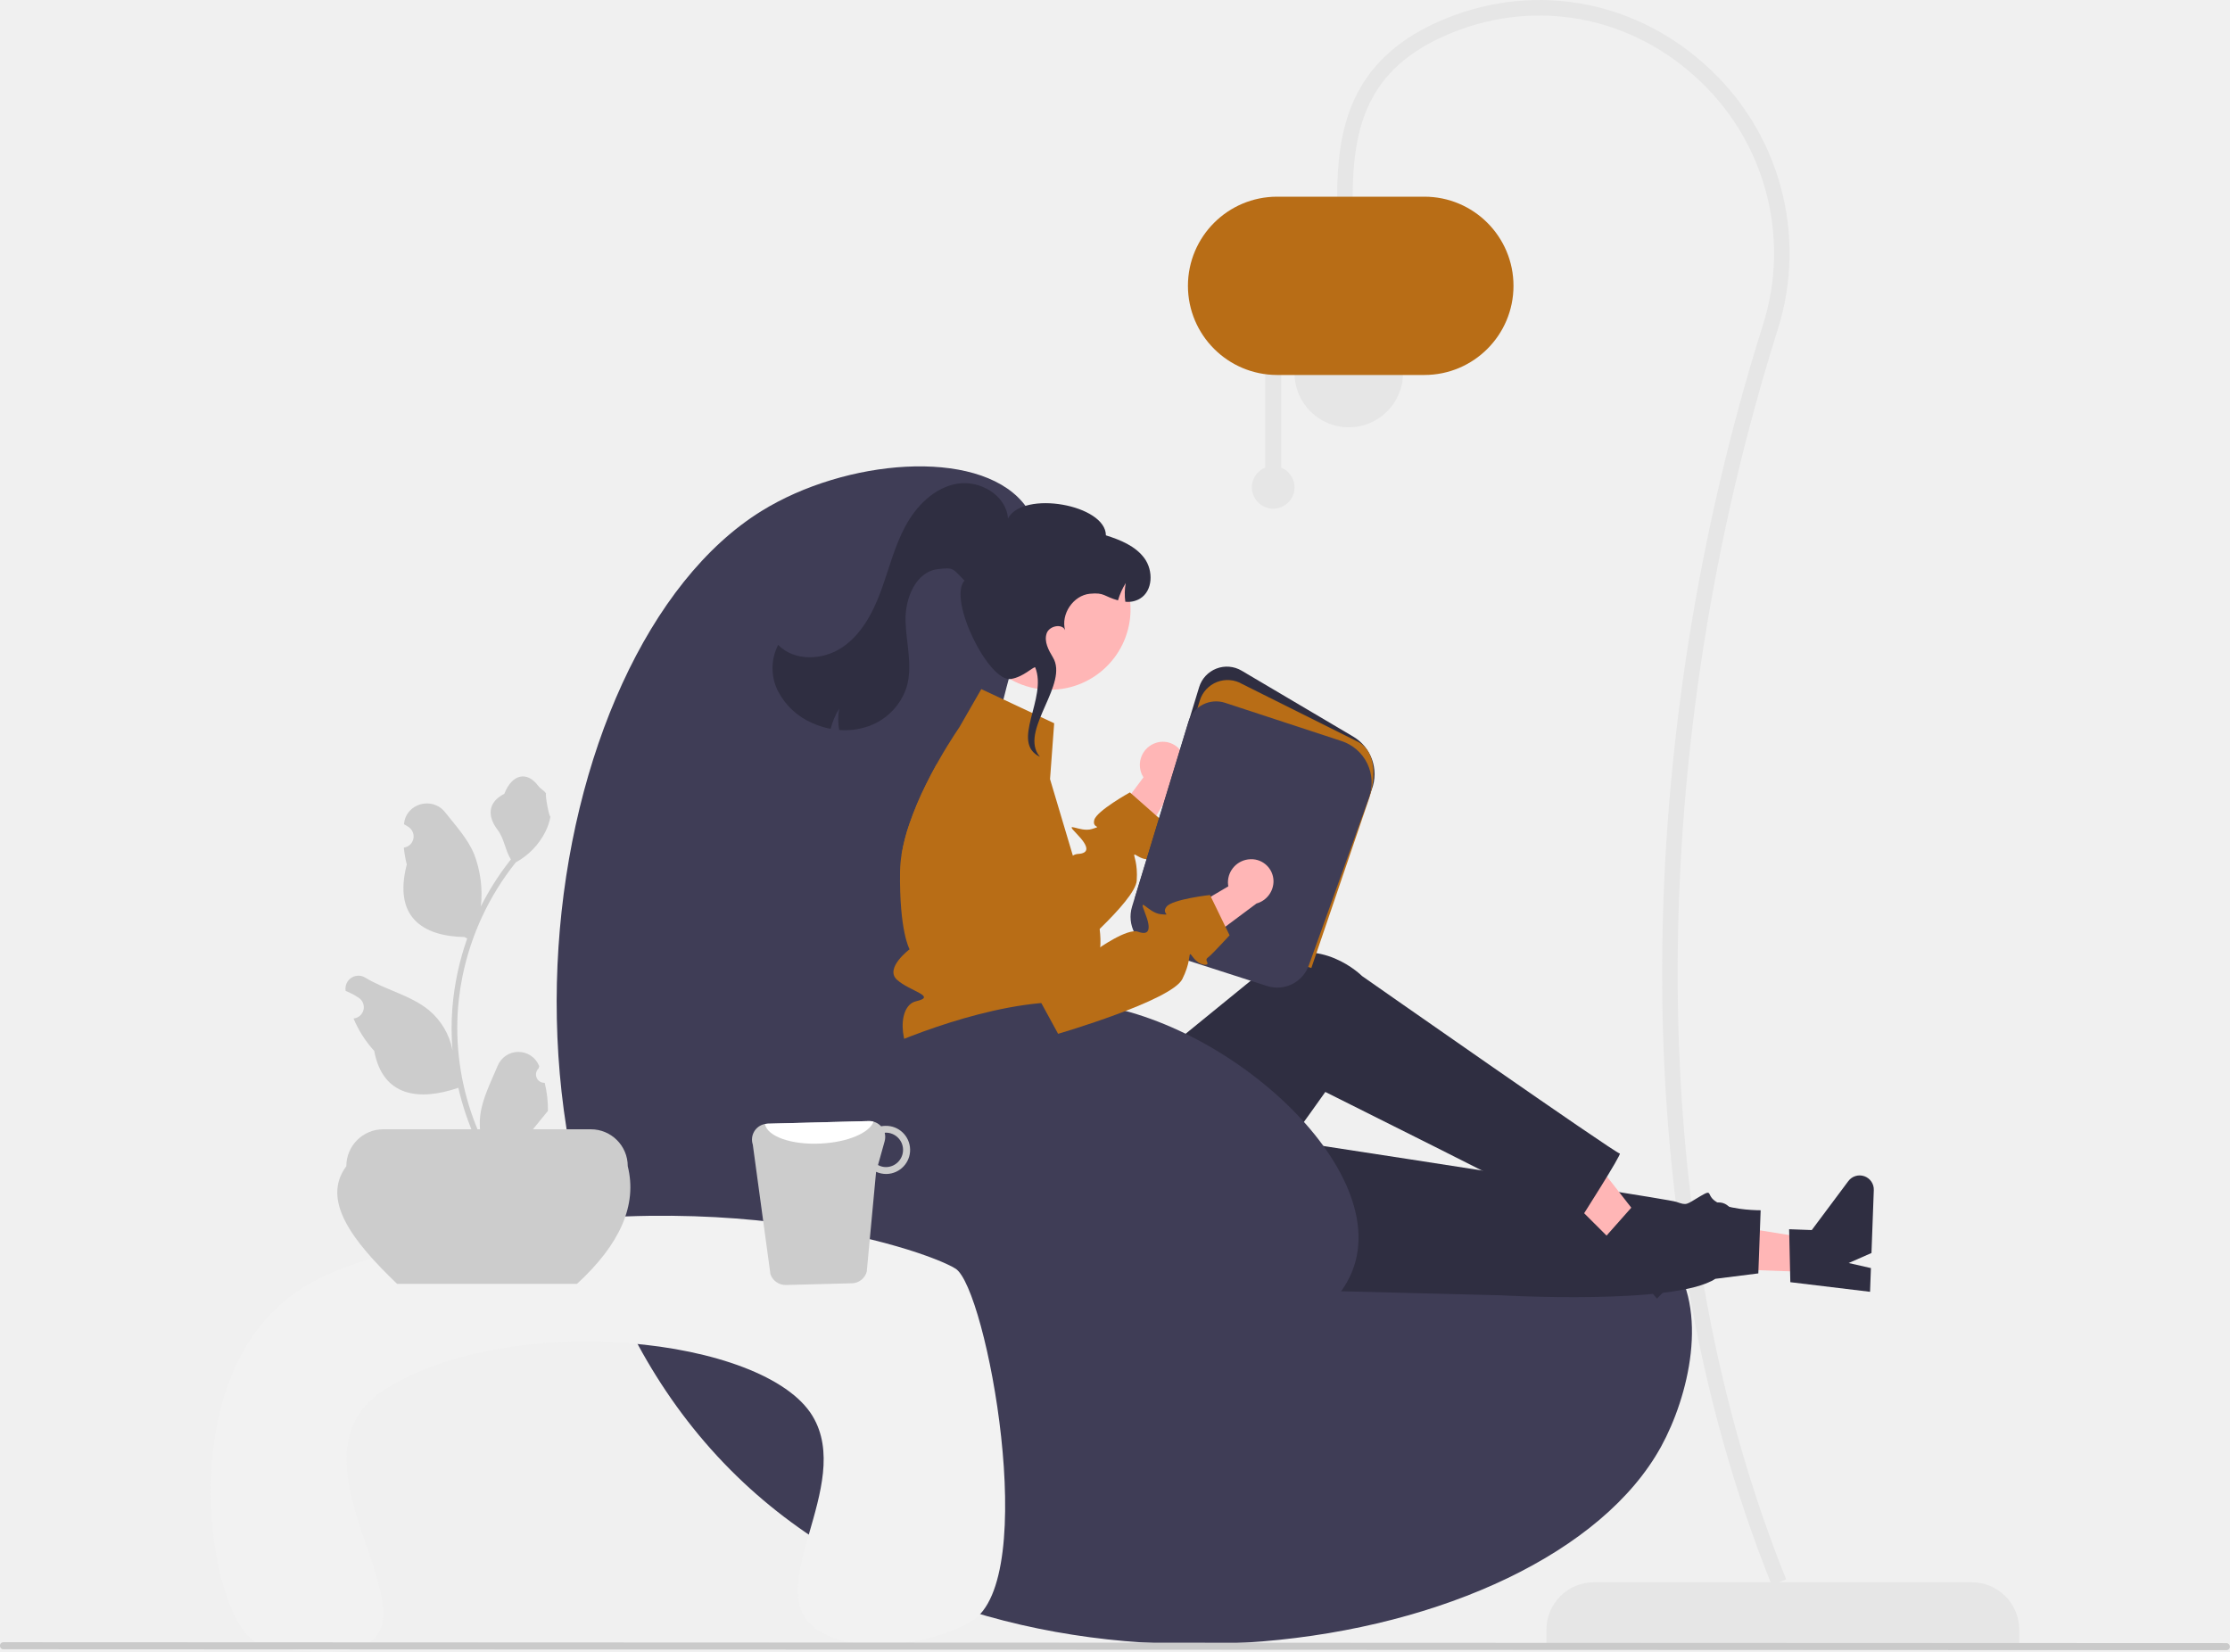
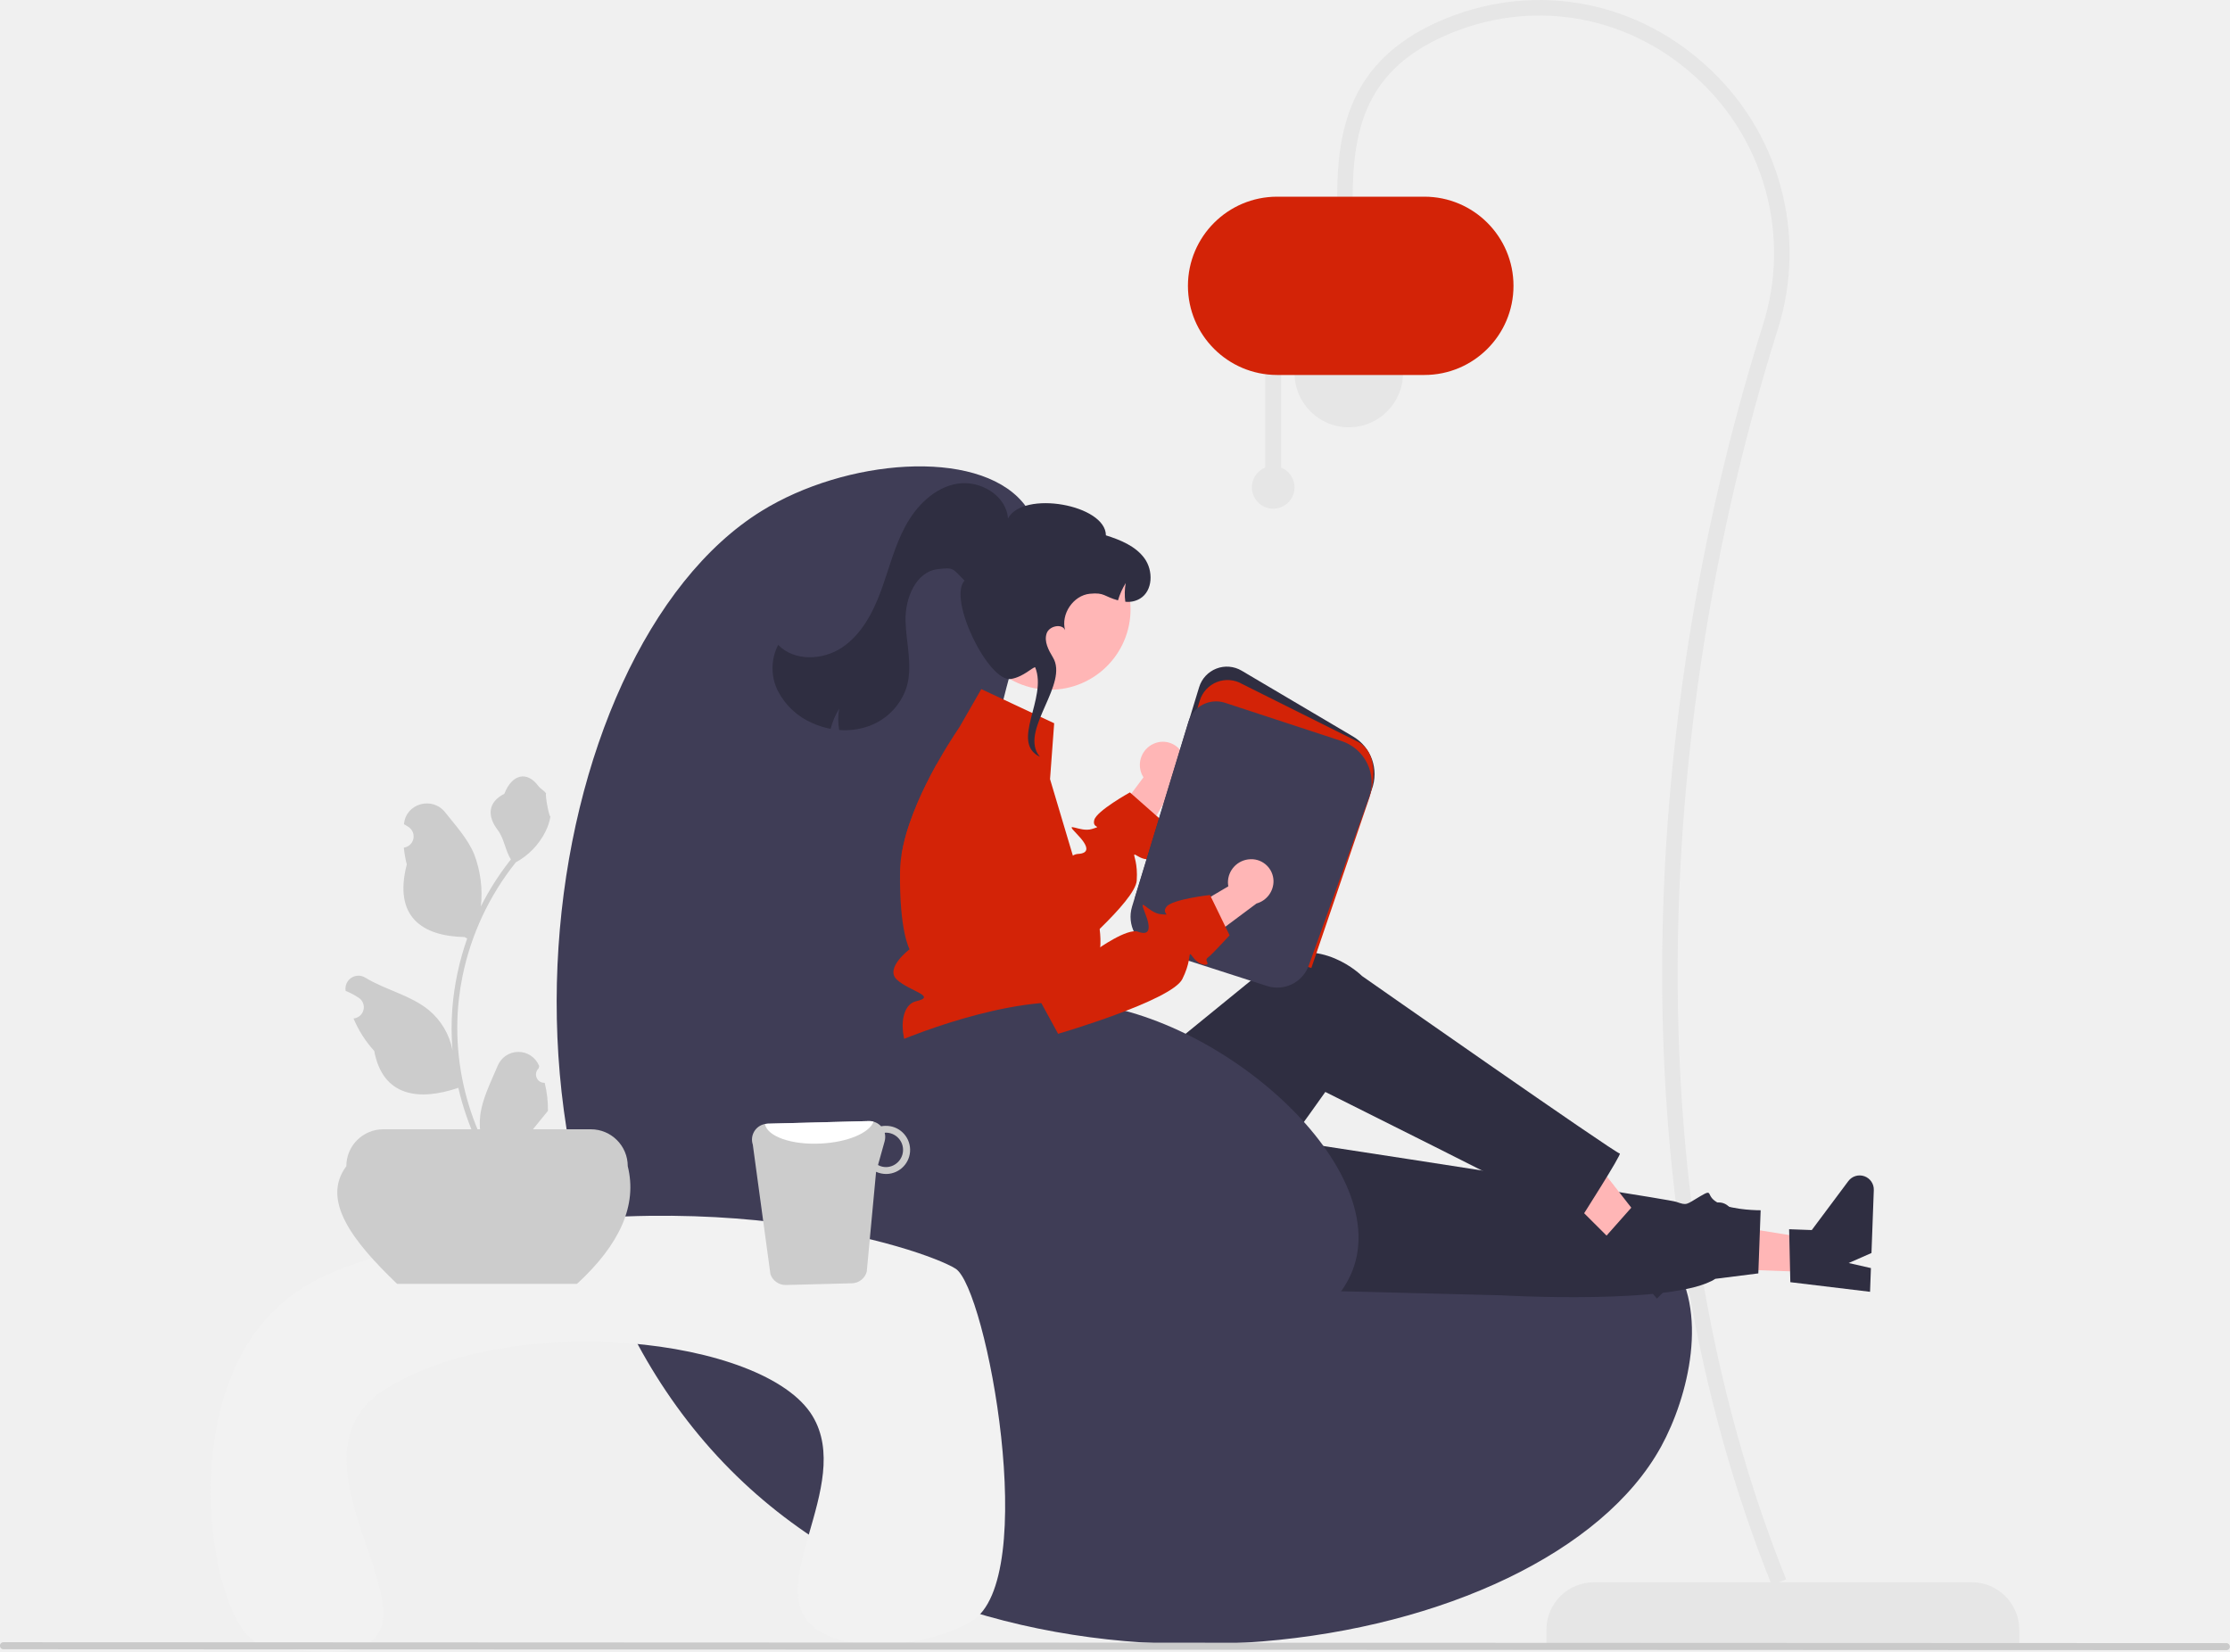
<svg xmlns="http://www.w3.org/2000/svg" width="751.131" height="556.415" viewBox="0 0 751.131 556.415" role="img" artist="Katerina Limpitsouni" source="https://undraw.co/">
  <path d="M745.319,704.743H904.585a0,0,0,0,1,0,0v4.887a16,16,0,0,1-16,16H761.319a16,16,0,0,1-16-16V704.743A0,0,0,0,1,745.319,704.743Z" transform="translate(1425.47 1258.58) rotate(-180)" fill="#e6e6e6" />
  <path d="M821.225,705.718l4.843-1.951c-50.677-125.789-45.795-284.482-2.956-420.613a85.005,85.005,0,0,0-24.764-89.934c-24.865-22.189-59.145-27.594-89.467-14.108-29.931,13.314-34.056,36.505-34.056,59.583h5.222c0-24.635,5.265-43.383,30.957-54.812,28.419-12.639,60.555-7.569,83.867,13.234A79.839,79.839,0,0,1,818.131,281.586C774.798,419.289,770.202,579.072,821.225,705.718Z" transform="translate(-224.4343 -171.7927)" fill="#e6e6e6" />
  <circle cx="454.307" cy="125.648" r="18.276" fill="#e6e6e6" />
  <path d="M650.594,329.302V294.672h5.385v34.629a7.179,7.179,0,1,1-5.385,0Z" transform="translate(-224.4343 -171.7927)" fill="#e6e6e6" />
-   <path d="M624.565,268.068a30.06,30.06,0,0,1,30.025-30.025h49.607a30.025,30.025,0,1,1,0,60.051H654.59A30.06,30.06,0,0,1,624.565,268.068Z" transform="translate(-224.4343 -171.7927)" fill="#b86d16" />
+   <path d="M624.565,268.068a30.06,30.06,0,0,1,30.025-30.025h49.607a30.025,30.025,0,1,1,0,60.051H654.59A30.06,30.06,0,0,1,624.565,268.068Z" transform="translate(-224.4343 -171.7927)" fill="#d32307" />
  <path d="M554.67,454.005c4.981-63.723,30.447-94.083,14.14-113.123-15.619-18.238-59.617-14.47-87.872,3.03-76.212,47.202-104.134,235.332-6.06,327.249C568.072,758.504,744.695,730.53,783.946,659.04c9.158-16.681,16.434-45.922,3.03-63.632-33.278-43.967-154.271,35.669-208.066-14.14C547.03,551.749,551.937,488.975,554.67,454.005Z" transform="translate(-224.4343 -171.7927)" fill="#3f3d56" />
  <path d="M612.927,422.347a7.822,7.822,0,0,0-3.924,10.18,7.504,7.504,0,0,0,.597,1.087l-16.358,21.842,8.163,12.2,19.174-32.343a7.8,7.8,0,0,0,2.373-9.222,7.465,7.465,0,0,0-9.838-3.828Q613.02,422.303,612.927,422.347Z" transform="translate(-224.4343 -171.7927)" fill="#ffb6b6" />
-   <path d="M612.914,460.005c1.071.949-1.899,2.121-5.04.273-.899-.535-1.283-.758-1.384-.616-.253.353,1.222,2.959.828,8.747-.242,3.454-5.979,9.949-12.494,16.282-8.807,8.565-19.049,16.827-19.049,16.827l-3.596-2.879-37.704-30.23-6.363-8.807a62.681,62.681,0,0,1,2.616-10.232,111.546,111.546,0,0,1,5.676-13.474c1.172-2.374,2.374-4.636,3.525-6.717l20.201,22.261,16.928,18.645s4.929-7.939,8.747-10.1a3.636,3.636,0,0,1,1.616-.555c3.858-.182,4.091-2.283-.384-6.858-4.474-4.575,1.172-.303,5.151-1.535,3.98-1.232,0,0,.838-3.081.838-3.081,11.999-9.262,11.999-9.262l.465.414,8.434,7.444,2.414,2.131s-2.636,7.232-3.363,8.757C612.248,458.965,611.854,459.046,612.914,460.005Z" transform="translate(-224.4343 -171.7927)" fill="#b86d16" />
+   <path d="M612.914,460.005c1.071.949-1.899,2.121-5.04.273-.899-.535-1.283-.758-1.384-.616-.253.353,1.222,2.959.828,8.747-.242,3.454-5.979,9.949-12.494,16.282-8.807,8.565-19.049,16.827-19.049,16.827l-3.596-2.879-37.704-30.23-6.363-8.807a62.681,62.681,0,0,1,2.616-10.232,111.546,111.546,0,0,1,5.676-13.474c1.172-2.374,2.374-4.636,3.525-6.717l20.201,22.261,16.928,18.645s4.929-7.939,8.747-10.1a3.636,3.636,0,0,1,1.616-.555c3.858-.182,4.091-2.283-.384-6.858-4.474-4.575,1.172-.303,5.151-1.535,3.98-1.232,0,0,.838-3.081.838-3.081,11.999-9.262,11.999-9.262l.465.414,8.434,7.444,2.414,2.131s-2.636,7.232-3.363,8.757C612.248,458.965,611.854,459.046,612.914,460.005Z" transform="translate(-224.4343 -171.7927)" fill="#d32307" />
  <polygon points="610.804 428.521 611.215 417.38 568.439 410.493 567.832 426.935 610.804 428.521" fill="#ffb6b6" />
  <path d="M827.473,603.668l-.406-17.838,7.626.281,12.311-16.49a4.767,4.767,0,0,1,8.583,3.027l-.782,21.19-7.678,3.374,7.49,1.704-.295,7.989Z" transform="translate(-224.4343 -171.7927)" fill="#2f2e41" />
  <path d="M594.489,604.651l135.488,3.435s58.508,3.379,72.236-5.551l14.476-1.828.785-21.264s-8.852.065-13.942-2.306-1.552-5.273-6.405-2.42-4.34,3.196-8.092,1.885S613.241,549.069,613.241,549.069Z" transform="translate(-224.4343 -171.7927)" fill="#2f2e41" />
  <polygon points="548.592 423.631 556.471 415.744 529.796 381.601 518.168 393.243 548.592 423.631" fill="#ffb6b6" />
  <path d="M765.053,588.562l11.835-13.353,5.399,5.393,20.241-3.716a4.767,4.767,0,0,1,4.234,8.057l-14.985,15.003-7.923-2.748,4.332,6.344-5.65,5.657Z" transform="translate(-224.4343 -171.7927)" fill="#2f2e41" />
  <path d="M541.035,530.449l1.347,31.31c1.586,36.859,42.178,59.168,73.654,39.923q.87-.532,1.746-1.102s11.933-3.205,11.571-8.279,2.553-7.545,5.133-6.161,36.357-46.553,36.357-46.553,70.178,35.006,85.66,43.247c0,0,14.556-22.759,13.501-22.52s-86.819-59.788-86.819-59.788-13.972-14.14-31.304-4.804c-.361,1.371-.052,1.419-.052,1.419l-57.253,46.652-8.09-15.363Z" transform="translate(-224.4343 -171.7927)" fill="#2f2e41" />
-   <path d="M595.017,491.306a32.354,32.354,0,0,1-.616,4.303,25.39,25.39,0,0,1-1.98,5.939s0,2.111-4.04,9.181,1.01,4.04,4.04,9.292c3.03,5.242,0,2.828-3.363,6.202a7.722,7.722,0,0,0-1.909,7.606s-43.391.03-51.471-3-9.918-20.1-2.677-21.786c7.232-1.687-2.192-3.363-6.444-7.252-4.252-3.889,4.252-10.252,4.252-10.252s-3.505-6.05-3.212-26.362a40.029,40.029,0,0,1,.515-5.575,62.681,62.681,0,0,1,2.616-10.232,111.546,111.546,0,0,1,5.676-13.474c1.172-2.374,2.374-4.636,3.525-6.717.182-.323.353-.636.535-.949,2.192-3.879,4.192-7.05,5.515-9.08,1.02-1.576,1.636-2.464,1.636-2.464l7.353-12.787,24.544,11.504-1.394,18.817,4.232,14.191,1.949,6.535,1.505,5.04,2.323,7.807s-.636.03.121,1.071a34.484,34.484,0,0,1,6.575,15.827A32.227,32.227,0,0,1,595.017,491.306Z" transform="translate(-224.4343 -171.7927)" fill="#b86d16" />
+   <path d="M595.017,491.306a32.354,32.354,0,0,1-.616,4.303,25.39,25.39,0,0,1-1.98,5.939s0,2.111-4.04,9.181,1.01,4.04,4.04,9.292c3.03,5.242,0,2.828-3.363,6.202a7.722,7.722,0,0,0-1.909,7.606s-43.391.03-51.471-3-9.918-20.1-2.677-21.786c7.232-1.687-2.192-3.363-6.444-7.252-4.252-3.889,4.252-10.252,4.252-10.252s-3.505-6.05-3.212-26.362a40.029,40.029,0,0,1,.515-5.575,62.681,62.681,0,0,1,2.616-10.232,111.546,111.546,0,0,1,5.676-13.474c1.172-2.374,2.374-4.636,3.525-6.717.182-.323.353-.636.535-.949,2.192-3.879,4.192-7.05,5.515-9.08,1.02-1.576,1.636-2.464,1.636-2.464l7.353-12.787,24.544,11.504-1.394,18.817,4.232,14.191,1.949,6.535,1.505,5.04,2.323,7.807s-.636.03.121,1.071a34.484,34.484,0,0,1,6.575,15.827A32.227,32.227,0,0,1,595.017,491.306Z" transform="translate(-224.4343 -171.7927)" fill="#d32307" />
  <path d="M665.896,493.334l-.461-.149-58.744-18.917,21.647-71.017a9.768,9.768,0,0,1,14.312-5.562l37.54,22.179a14.715,14.715,0,0,1,6.319,17.788Z" transform="translate(-224.4343 -171.7927)" fill="#2f2e41" />
-   <path d="M666.134,497.849l-59.217-19.069,21.647-71.017A9.768,9.768,0,0,1,642.876,402.201l39.332,19.637c5.909,3.49,5.771,12.524,3.027,19.936Z" transform="translate(-224.4343 -171.7927)" fill="#b86d16" />
+   <path d="M666.134,497.849l-59.217-19.069,21.647-71.017A9.768,9.768,0,0,1,642.876,402.201l39.332,19.637c5.909,3.49,5.771,12.524,3.027,19.936Z" transform="translate(-224.4343 -171.7927)" fill="#d32307" />
  <path d="M660.206,502.989a11.291,11.291,0,0,1-9.05.9l-37.85-12.189A11.704,11.704,0,0,1,605.731,477.21l18.976-62.255a9.767,9.767,0,0,1,12.39-6.431l39.224,12.879a14.722,14.722,0,0,1,9.265,18.959l-20.289,56.565A11.304,11.304,0,0,1,660.206,502.989Z" transform="translate(-224.4343 -171.7927)" fill="#3f3d56" />
  <circle cx="353.691" cy="205.214" r="27.11" fill="#ffb6b6" />
  <path d="M486.452,404.525a23.511,23.511,0,0,0,11.546,10.793,27.033,27.033,0,0,0,6.222,1.969,24.326,24.326,0,0,1,2.879-6.816,20.083,20.083,0,0,0,0,7.199,23.9,23.9,0,0,0,9.663-1.199,20.726,20.726,0,0,0,13.034-13.204c2.16-7.186-.167-14.861-.35-22.362-.189-7.502,3.373-16.474,10.82-17.402,5.671-.708,4.97-.158,9.045,3.848-5.7,6.332,8.196,34.377,15.653,33.138,4.216-.701,7.318-4.048,8.152-3.932,4.27,10.456-8.574,25.286,1.613,30.154l-.756-1c-5.332-8.808,10.445-23.685,5.113-32.494-1.486-2.464-3.032-5.353-2.112-8.079.873-2.592,5.293-3.412,6.226-1.053-1.516-5.407,2.716-11.752,8.338-12.304,4.994-.493,4.706.931,9.467,2.229a24.293,24.293,0,0,1,2.608-5.835,19.918,19.918,0,0,0-.139,6.296,7.855,7.855,0,0,0,4.941-1.046c4.397-2.636,4.528-9.44,1.507-13.581-3.026-4.142-8.095-6.187-12.985-7.734-.045-10.342-27.872-15.292-32.99-5.678-.526-7.785-9.45-13.029-17.138-11.707s-13.752,7.487-17.45,14.357c-3.697,6.865-5.532,14.552-8.238,21.865s-6.575,14.604-13.056,18.943c-6.48,4.333-16.109,4.727-21.52-.89A17.168,17.168,0,0,0,486.452,404.525Z" transform="translate(-224.4343 -171.7927)" fill="#2f2e41" />
  <path d="M514.269,528.498a9.788,9.788,0,0,1,1.815-1.149c10.377-5.164,42.645-18.57,67.877-18.02,48.548,1.058,110.332,54.637,95.953,90.617-10.941,27.378-65.336,42.954-105.043,30.496C519.245,612.989,497.288,542.036,514.269,528.498Z" transform="translate(-224.4343 -171.7927)" fill="#3f3d56" />
  <path d="M312.726,725.733c-15.864-2.993-29.906-74.46,1.305-109.658,10.693-12.059,24.032-17.308,41.775-22.193,102.121-28.115,180.011-1.32,190.478,5.222,10.444,6.527,28.752,104.875,5.34,118.796-13.173,7.833-39.282,11.749-52.218,2.611-19.035-13.446,12.915-48.324-1.305-71.8C481.963,622.071,396.986,613.097,354.382,639.573,308.929,667.82,402.684,742.704,312.726,725.733Z" transform="translate(-224.4343 -171.7927)" fill="#f2f2f2" />
  <path d="M418.787,604.223H358.183c-14.961-14.338-25.658-28.156-17.094-39.626a12.432,12.432,0,0,1,12.432-12.432h69.928a12.432,12.432,0,0,1,12.432,12.432C439.141,577.666,433.316,590.877,418.787,604.223Z" transform="translate(-224.4343 -171.7927)" fill="#ccc" />
  <path d="M407.903,536.515a2.807,2.807,0,0,1-2.035-4.866l.192-.765q-.038-.092-.076-.184a7.539,7.539,0,0,0-13.907.052c-2.275,5.478-5.17,10.966-5.883,16.758a22.304,22.304,0,0,0,.392,7.671A89.42,89.42,0,0,1,378.452,518.042a86.307,86.307,0,0,1,.535-9.628q.444-3.931,1.231-7.807a90.456,90.456,0,0,1,17.938-38.337,24.073,24.073,0,0,0,10.012-10.387,18.363,18.363,0,0,0,1.67-5.018c-.487.064-1.838-7.359-1.47-7.815-.679-1.031-1.895-1.543-2.637-2.549-3.689-5.002-8.773-4.129-11.426,2.669-5.669,2.861-5.724,7.606-2.245,12.169,2.213,2.903,2.517,6.832,4.459,9.94-.2.256-.408.503-.607.759a91.039,91.039,0,0,0-9.502,15.054,37.846,37.846,0,0,0-2.259-17.579c-2.163-5.217-6.216-9.611-9.786-14.122-4.288-5.418-13.08-3.053-13.836,3.814q-.011.1-.021.199.795.449,1.557.952a3.808,3.808,0,0,1-1.535,6.93l-.078.012a37.89,37.89,0,0,0,.999,5.665c-4.58,17.71,5.307,24.16,19.424,24.45.312.16.615.32.927.471a92.924,92.924,0,0,0-5.002,23.539,88.135,88.135,0,0,0,.064,14.231l-.024-.168a23.289,23.289,0,0,0-7.95-13.448c-6.118-5.026-14.762-6.877-21.363-10.916a4.371,4.371,0,0,0-6.694,4.252q.013.088.027.176a25.578,25.578,0,0,1,2.868,1.382q.795.449,1.557.952a3.808,3.808,0,0,1-1.535,6.93l-.078.012c-.056.008-.104.016-.16.024a37.923,37.923,0,0,0,6.975,10.923c2.863,15.46,15.162,16.927,28.318,12.425h.008a92.897,92.897,0,0,0,6.24,18.218h22.293c.08-.248.152-.503.224-.751a25.329,25.329,0,0,1-6.169-.367c1.654-2.03,3.308-4.075,4.962-6.105a1.384,1.384,0,0,0,.104-.12c.839-1.039,1.686-2.069,2.525-3.108l0-.001a37.101,37.101,0,0,0-1.087-9.451Z" transform="translate(-224.4343 -171.7927)" fill="#ccc" />
  <path d="M483.94,600.976a5.385,5.385,0,0,0,5.189,3.635l22.233-.572a5.311,5.311,0,0,0,5.019-3.908l3.146-33.642a8.22,8.22,0,0,0,3.557.731,8.108,8.108,0,0,0-.407-16.211,6.869,6.869,0,0,0-1.457.152,5.495,5.495,0,0,0-4.09-1.765l-34.199.883a4.912,4.912,0,0,0-.844.105,5.341,5.341,0,0,0-4.09,6.936Zm36.233-36.773,2.239-8.017a5.46,5.46,0,0,0,.017-2.832c.109-0.0.204-.052.313-.052a5.8,5.8,0,0,1,.272,11.596A5.459,5.459,0,0,1,520.172,564.203Z" transform="translate(-224.4343 -171.7927)" fill="#ccc" />
  <path d="M482.087,550.382c.729,4.166,8.92,7.095,18.77,6.586,9.058-.417,16.464-3.598,17.82-7.367a5.057,5.057,0,0,0-1.548-.206l-34.199.883A4.912,4.912,0,0,0,482.087,550.382Z" transform="translate(-224.4343 -171.7927)" fill="#fff" />
  <path d="M225.625,727.311l748.75.307a1.191,1.191,0,0,0,0-2.381l-748.75-.307a1.191,1.191,0,1,0,0,2.381Z" transform="translate(-224.4343 -171.7927)" fill="#cacaca" />
  <path d="M645.576,461.206a7.822,7.822,0,0,0-7.536,7.889,7.505,7.505,0,0,0,.133,1.233l-23.499,13.873,2.844,14.4,30.135-22.485a7.8,7.8,0,0,0,5.737-7.601,7.465,7.465,0,0,0-7.61-7.317Q645.678,461.201,645.576,461.206Z" transform="translate(-224.4343 -171.7927)" fill="#ffb6b6" />
-   <path d="M626.326,494.279c-.629-.842-.899-1.195-1.042-1.098-.368.222-.014,3.197-2.602,8.383-3.643,7.285-41.844,18.442-41.844,18.442l-4.703-8.611-20.688-37.84-7.131-30.33a13.531,13.531,0,0,1-.361-3.228,128.177,128.177,0,0,1,20.171-11.611,13.504,13.504,0,0,1,6.061,7.22l14.241,39.929,5.683,15.942s10.024-7.168,13.66-5.852c3.63,1.324,4.662-.532,2.289-6.475-2.373-5.943,1.189.174,5.334.563,4.153.395,0,0,1.962-2.522s14.645-3.94,14.645-3.94l.27.563,4.915,10.11,1.407,2.905s-5.211,5.653-6.468,6.78c-1.263,1.135-1.653,1.056-1.035,2.349C631.699,497.248,628.509,497.19,626.326,494.279Z" transform="translate(-224.4343 -171.7927)" fill="#b86d16" />
+   <path d="M626.326,494.279c-.629-.842-.899-1.195-1.042-1.098-.368.222-.014,3.197-2.602,8.383-3.643,7.285-41.844,18.442-41.844,18.442l-4.703-8.611-20.688-37.84-7.131-30.33a13.531,13.531,0,0,1-.361-3.228,128.177,128.177,0,0,1,20.171-11.611,13.504,13.504,0,0,1,6.061,7.22l14.241,39.929,5.683,15.942s10.024-7.168,13.66-5.852c3.63,1.324,4.662-.532,2.289-6.475-2.373-5.943,1.189.174,5.334.563,4.153.395,0,0,1.962-2.522s14.645-3.94,14.645-3.94l.27.563,4.915,10.11,1.407,2.905s-5.211,5.653-6.468,6.78c-1.263,1.135-1.653,1.056-1.035,2.349C631.699,497.248,628.509,497.19,626.326,494.279Z" transform="translate(-224.4343 -171.7927)" fill="#d32307" />
</svg>
